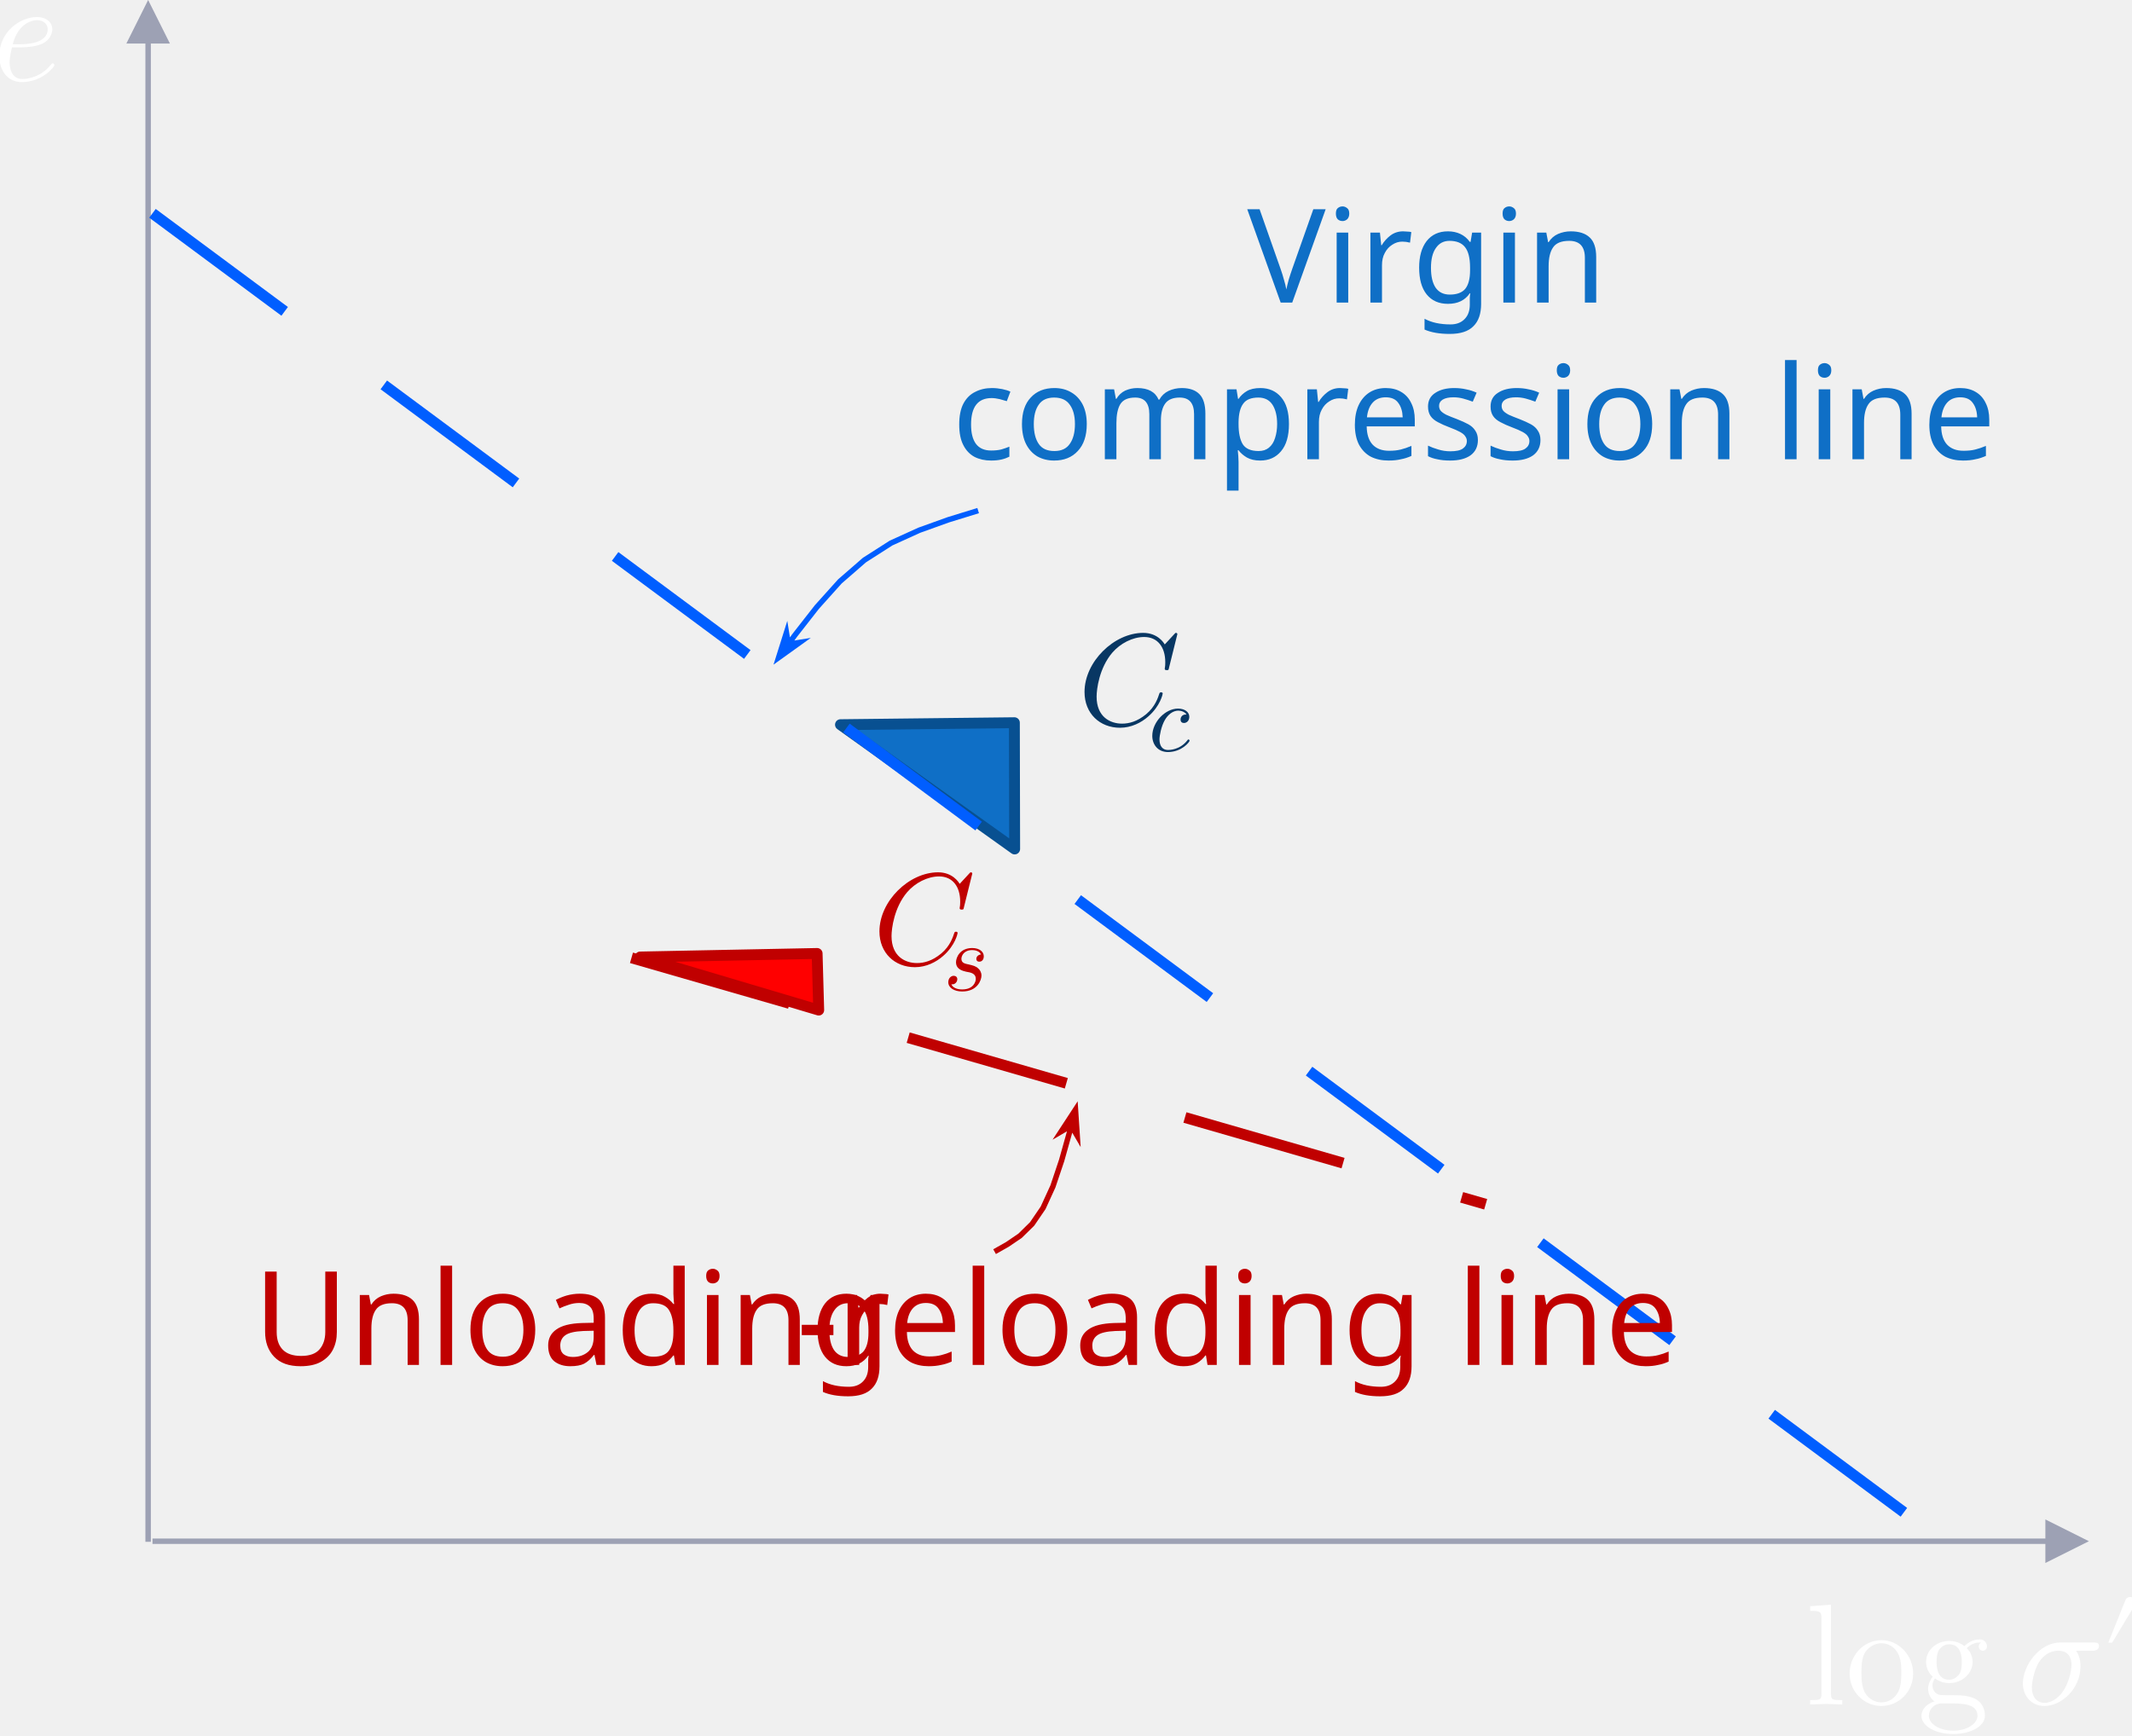
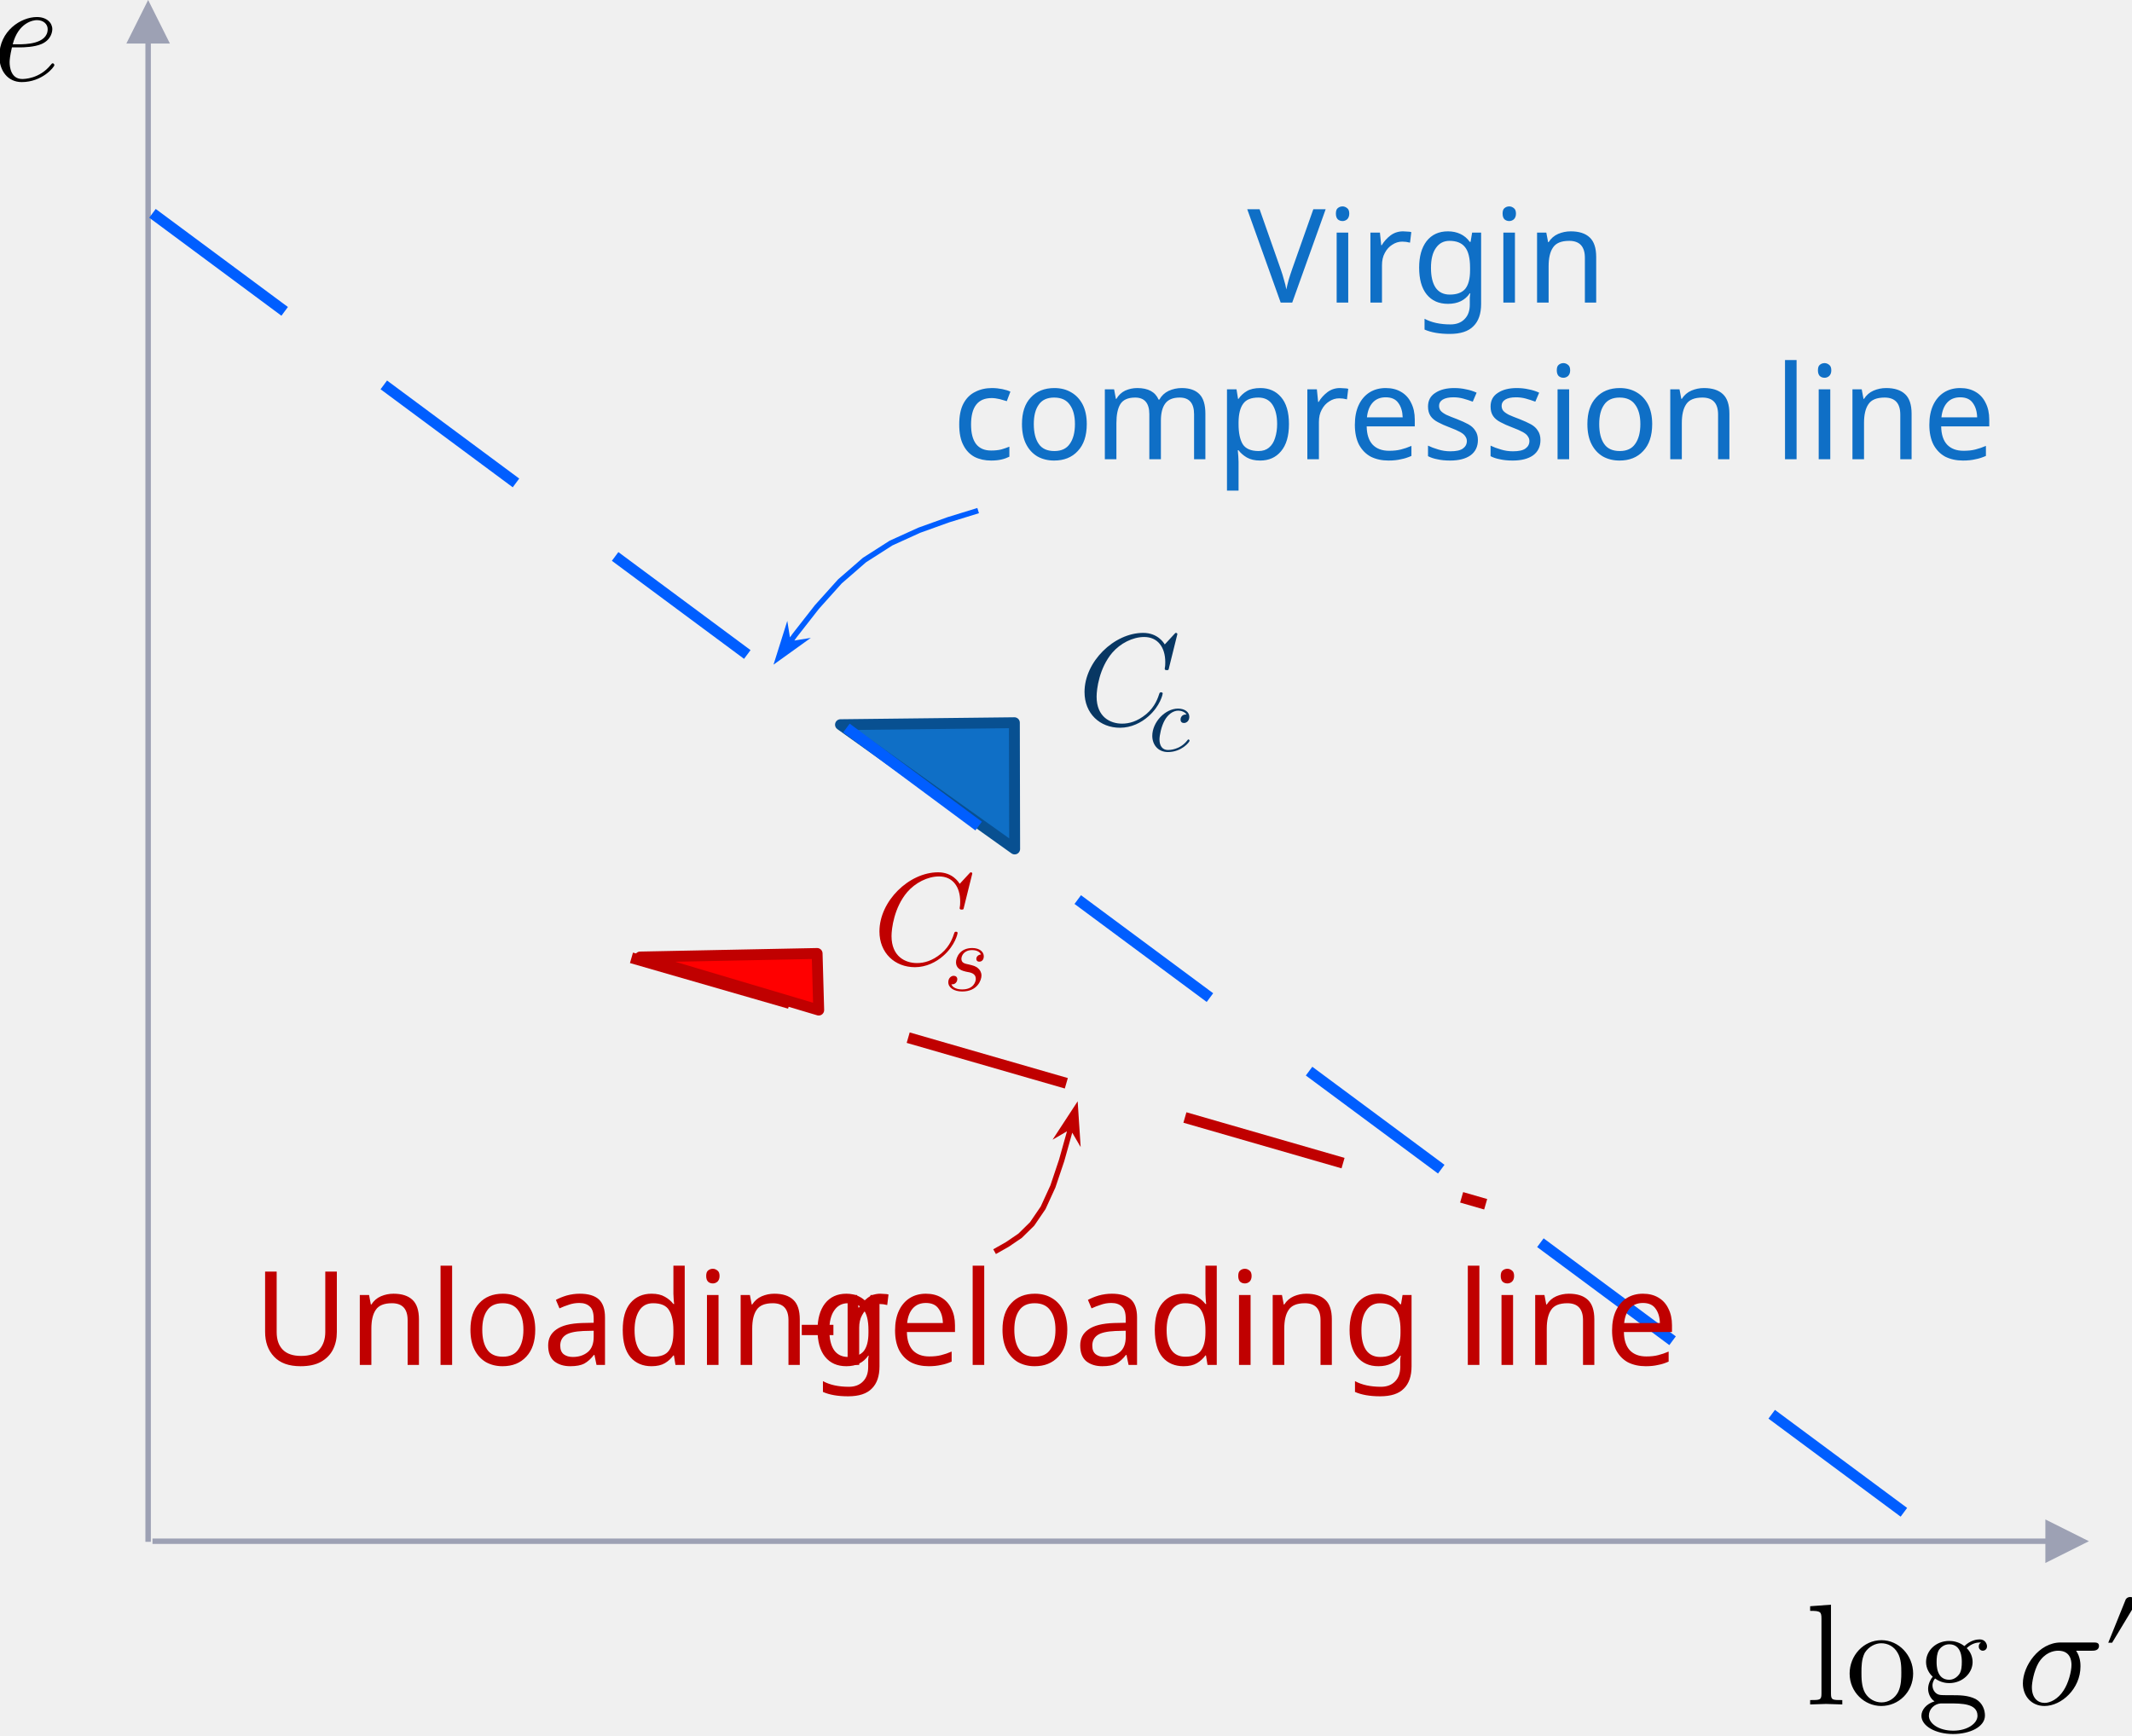
<svg xmlns="http://www.w3.org/2000/svg" width="129.543mm" height="105.49mm" viewBox="0 0 129.543 105.49" version="1.1" id="svg45559">
  <defs id="defs45556">
    <clipPath id="clip0">
      <rect x="74" y="211" width="524" height="437" id="rect45627" />
    </clipPath>
  </defs>
  <g id="layer1" transform="translate(-22.64593,-76.00373)">
    <path d="m 73.715,120.044 10.566,-0.12 0.017,7.673 z" stroke="#085091" stroke-width="0.661" stroke-linejoin="round" stroke-miterlimit="10" fill="#0f6fc6" fill-rule="evenodd" id="path45632" />
    <path d="m 31.812,169.702 3.3e-5,-91.494 h -0.331 l -3.4e-5,91.494 z m 1.158,-91.053 -1.323,-2.646 -1.323,2.646 z" fill="#9da1b4" id="path45634" style="stroke-width:0.265" />
    <path d="m 31.911,169.832 115.455,-6e-5 v -0.331 l -115.455,7e-5 z m 115.014,1.157 2.646,-1.323 -2.646,-1.323 z" fill="#9da1b4" id="path45636" style="stroke-width:0.265" />
-     <text font-family="'Cambria Math', 'Cambria Math_MSFontService', sans-serif" font-weight="400" font-size="8.731px" id="text45640" x="132.351" y="179.588" style="fill:#ffffff;stroke-width:0.265">log<tspan font-size="8.731px" x="145.231" y="179.588" id="tspan45638" style="fill:#ffffff;stroke-width:0.07">𝜎′</tspan>
+     <text font-family="'Cambria Math', 'Cambria Math_MSFontService', sans-serif" font-weight="400" font-size="8.731px" id="text45640" x="132.351" y="179.588" style="fill:#000000;stroke-width:0.265">log<tspan font-size="8.731px" x="145.231" y="179.588" id="tspan45638" style="fill:#000000;stroke-width:0.07">𝜎′</tspan>
    </text>
    <path d="m 31.911,88.968 109.155,80.971" stroke="#005eff" stroke-width="0.661" stroke-linejoin="round" stroke-miterlimit="10" stroke-dasharray="10, 7.5" fill="none" fill-rule="evenodd" id="path45642" />
    <path d="m 82.03,106.875 -1.811,0.558 -1.774,0.638 -1.727,0.784 c -0.007,0.003 -0.014,0.007 -0.021,0.011 l -1.614,1.032 c -0.007,0.004 -0.013,0.009 -0.019,0.015 l -1.495,1.3 -1.409,1.568 -1.347,1.722 -0.266,0.367 0.268,0.194 0.258,-0.357 1.333,-1.705 1.38,-1.539 1.495,-1.3 -0.019,0.015 1.614,-1.032 -0.021,0.011 1.702,-0.774 1.76,-0.633 1.811,-0.558 z m -11.35,8.092 -0.197,-1.232 -0.837,2.66 2.266,-1.626 z" fill="#005eff" id="path45644" style="stroke-width:0.265" />
    <text fill="#0f6fc6" font-family="Calibri, Calibri_MSFontService, sans-serif" font-weight="400" font-size="7.938px" id="text45648" x="98.429" y="94.392" style="stroke-width:0.265">Virgin <tspan font-size="7.938px" x="80.491" y="103.917" id="tspan45646" style="stroke-width:0.07">compression line</tspan>
    </text>
    <text fill="#083763" font-family="'Cambria Math', 'Cambria Math_MSFontService', sans-serif" font-weight="400" font-size="7.938px" id="text45652" x="88.151" y="120.057" style="stroke-width:0.265">𝐶<tspan font-size="5.821px" x="92.427" y="121.644" id="tspan45650" style="stroke-width:0.07">𝑐</tspan>
    </text>
    <path d="m 61.015,134.212 51.902,14.977" stroke="#c00000" stroke-width="0.661" stroke-linejoin="round" stroke-miterlimit="10" stroke-dasharray="10, 7.5" fill="none" fill-rule="evenodd" id="path45654" />
    <path d="m 61.544,134.162 10.751,-0.214 0.097,3.44 z" stroke="#c00000" stroke-width="0.661" stroke-linejoin="round" stroke-miterlimit="10" fill="#ff0000" fill-rule="evenodd" id="path45656" />
    <text fill="#c00000" font-family="'Cambria Math', 'Cambria Math_MSFontService', sans-serif" font-weight="400" font-size="7.938px" id="text45660" x="75.691" y="134.609" style="stroke-width:0.265">𝐶<tspan font-size="5.821px" x="79.967" y="136.196" id="tspan45658" style="stroke-width:0.07">𝑠</tspan>
    </text>
    <path d="m 83.159,152.213 0.78,-0.442 0.782,-0.531 c 0.008,-0.006 0.016,-0.012 0.023,-0.019 l 0.731,-0.719 c 0.008,-0.008 0.015,-0.016 0.021,-0.025 l 0.667,-0.978 c 0.005,-0.008 0.01,-0.016 0.014,-0.024 l 0.596,-1.302 0.536,-1.594 0.495,-1.765 0.035,-0.135 -0.32,-0.084 -0.034,0.13 -0.49,1.748 -0.523,1.562 -0.596,1.302 0.014,-0.024 -0.667,0.978 0.021,-0.025 -0.731,0.719 0.023,-0.019 -0.759,0.517 -0.78,0.442 z m 4.52,-7.576 0.629,1.077 -0.182,-2.783 -1.525,2.335 z" fill="#c00000" id="path45662" style="stroke-width:0.265" />
    <text fill="#c00000" font-family="Calibri, Calibri_MSFontService, sans-serif" font-weight="400" font-size="7.938px" id="text45668" x="38.034" y="158.951" style="stroke-width:0.265">Unloading<tspan font-size="7.938px" x="71.052" y="158.951" id="tspan45664" style="stroke-width:0.07">-</tspan>
      <tspan font-size="7.938px" x="73.477" y="158.951" id="tspan45666" style="stroke-width:0.07">reloading line</tspan>
    </text>
-     <text font-family="'Cambria Math', 'Cambria Math_MSFontService', sans-serif" font-weight="400" font-size="8.731px" id="text45670" x="22.198" y="80.899" style="fill:#ffffff;stroke-width:0.265">𝑒</text>
+     <text font-family="'Cambria Math', 'Cambria Math_MSFontService', sans-serif" font-weight="400" font-size="8.731px" id="text45670" x="22.198" y="80.899" style="fill:#000000;stroke-width:0.265">𝑒</text>
  </g>
</svg>
